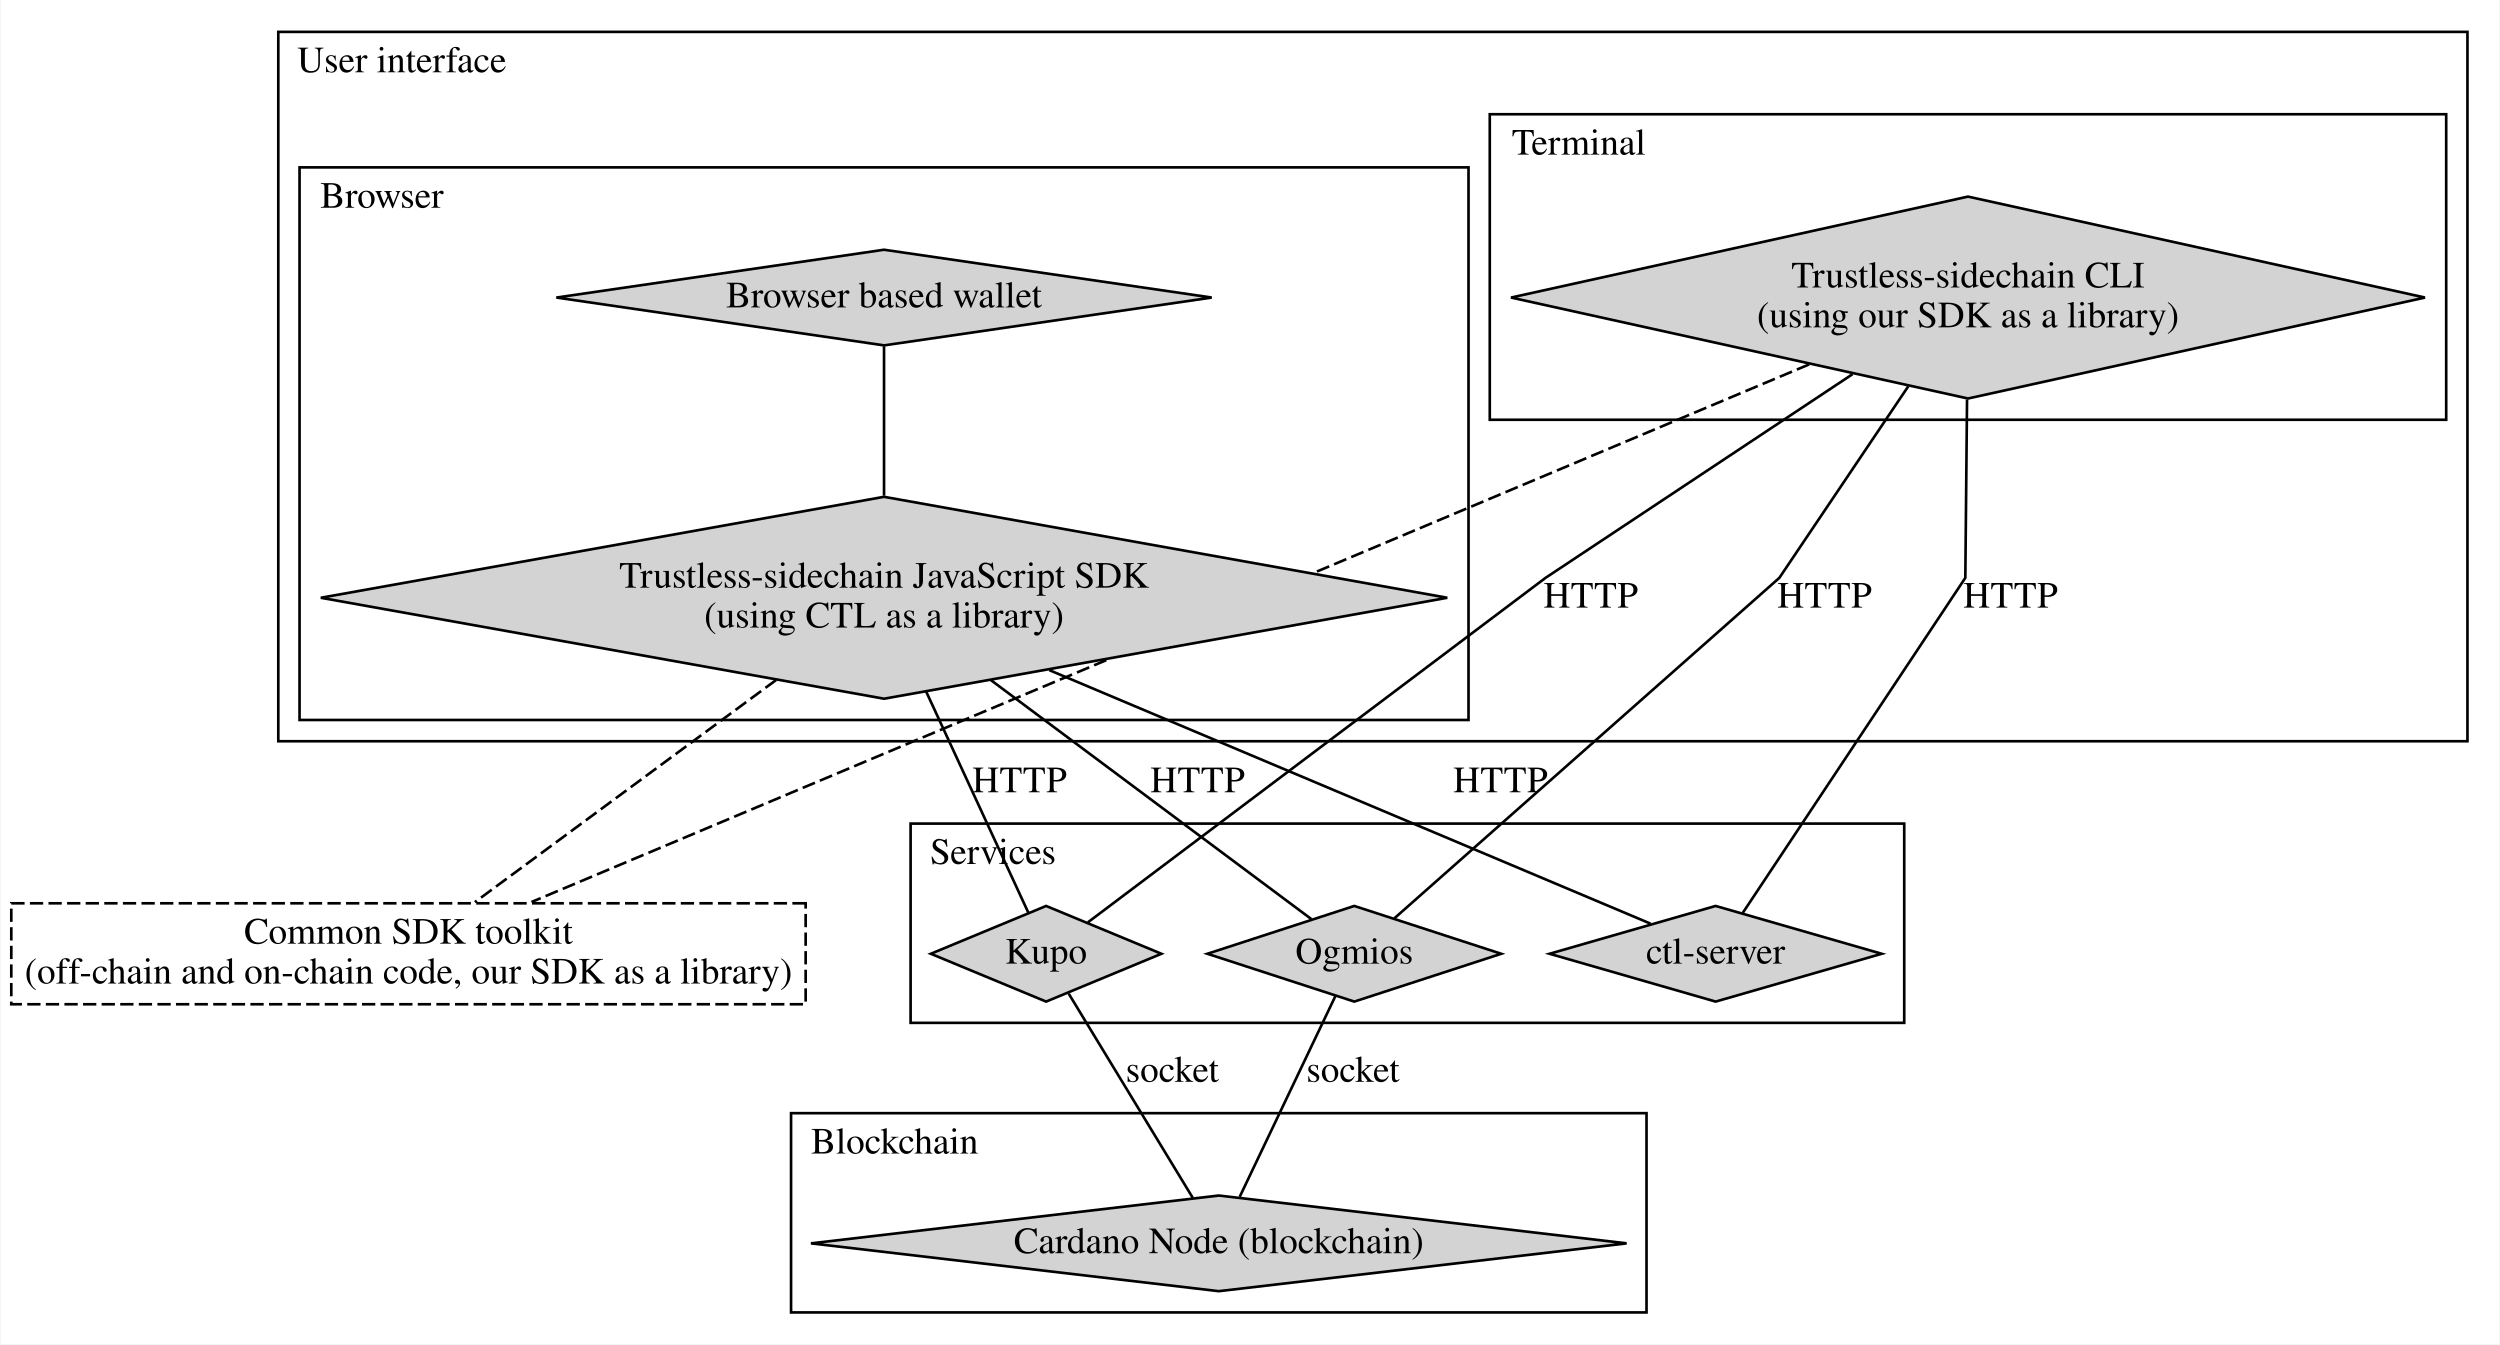
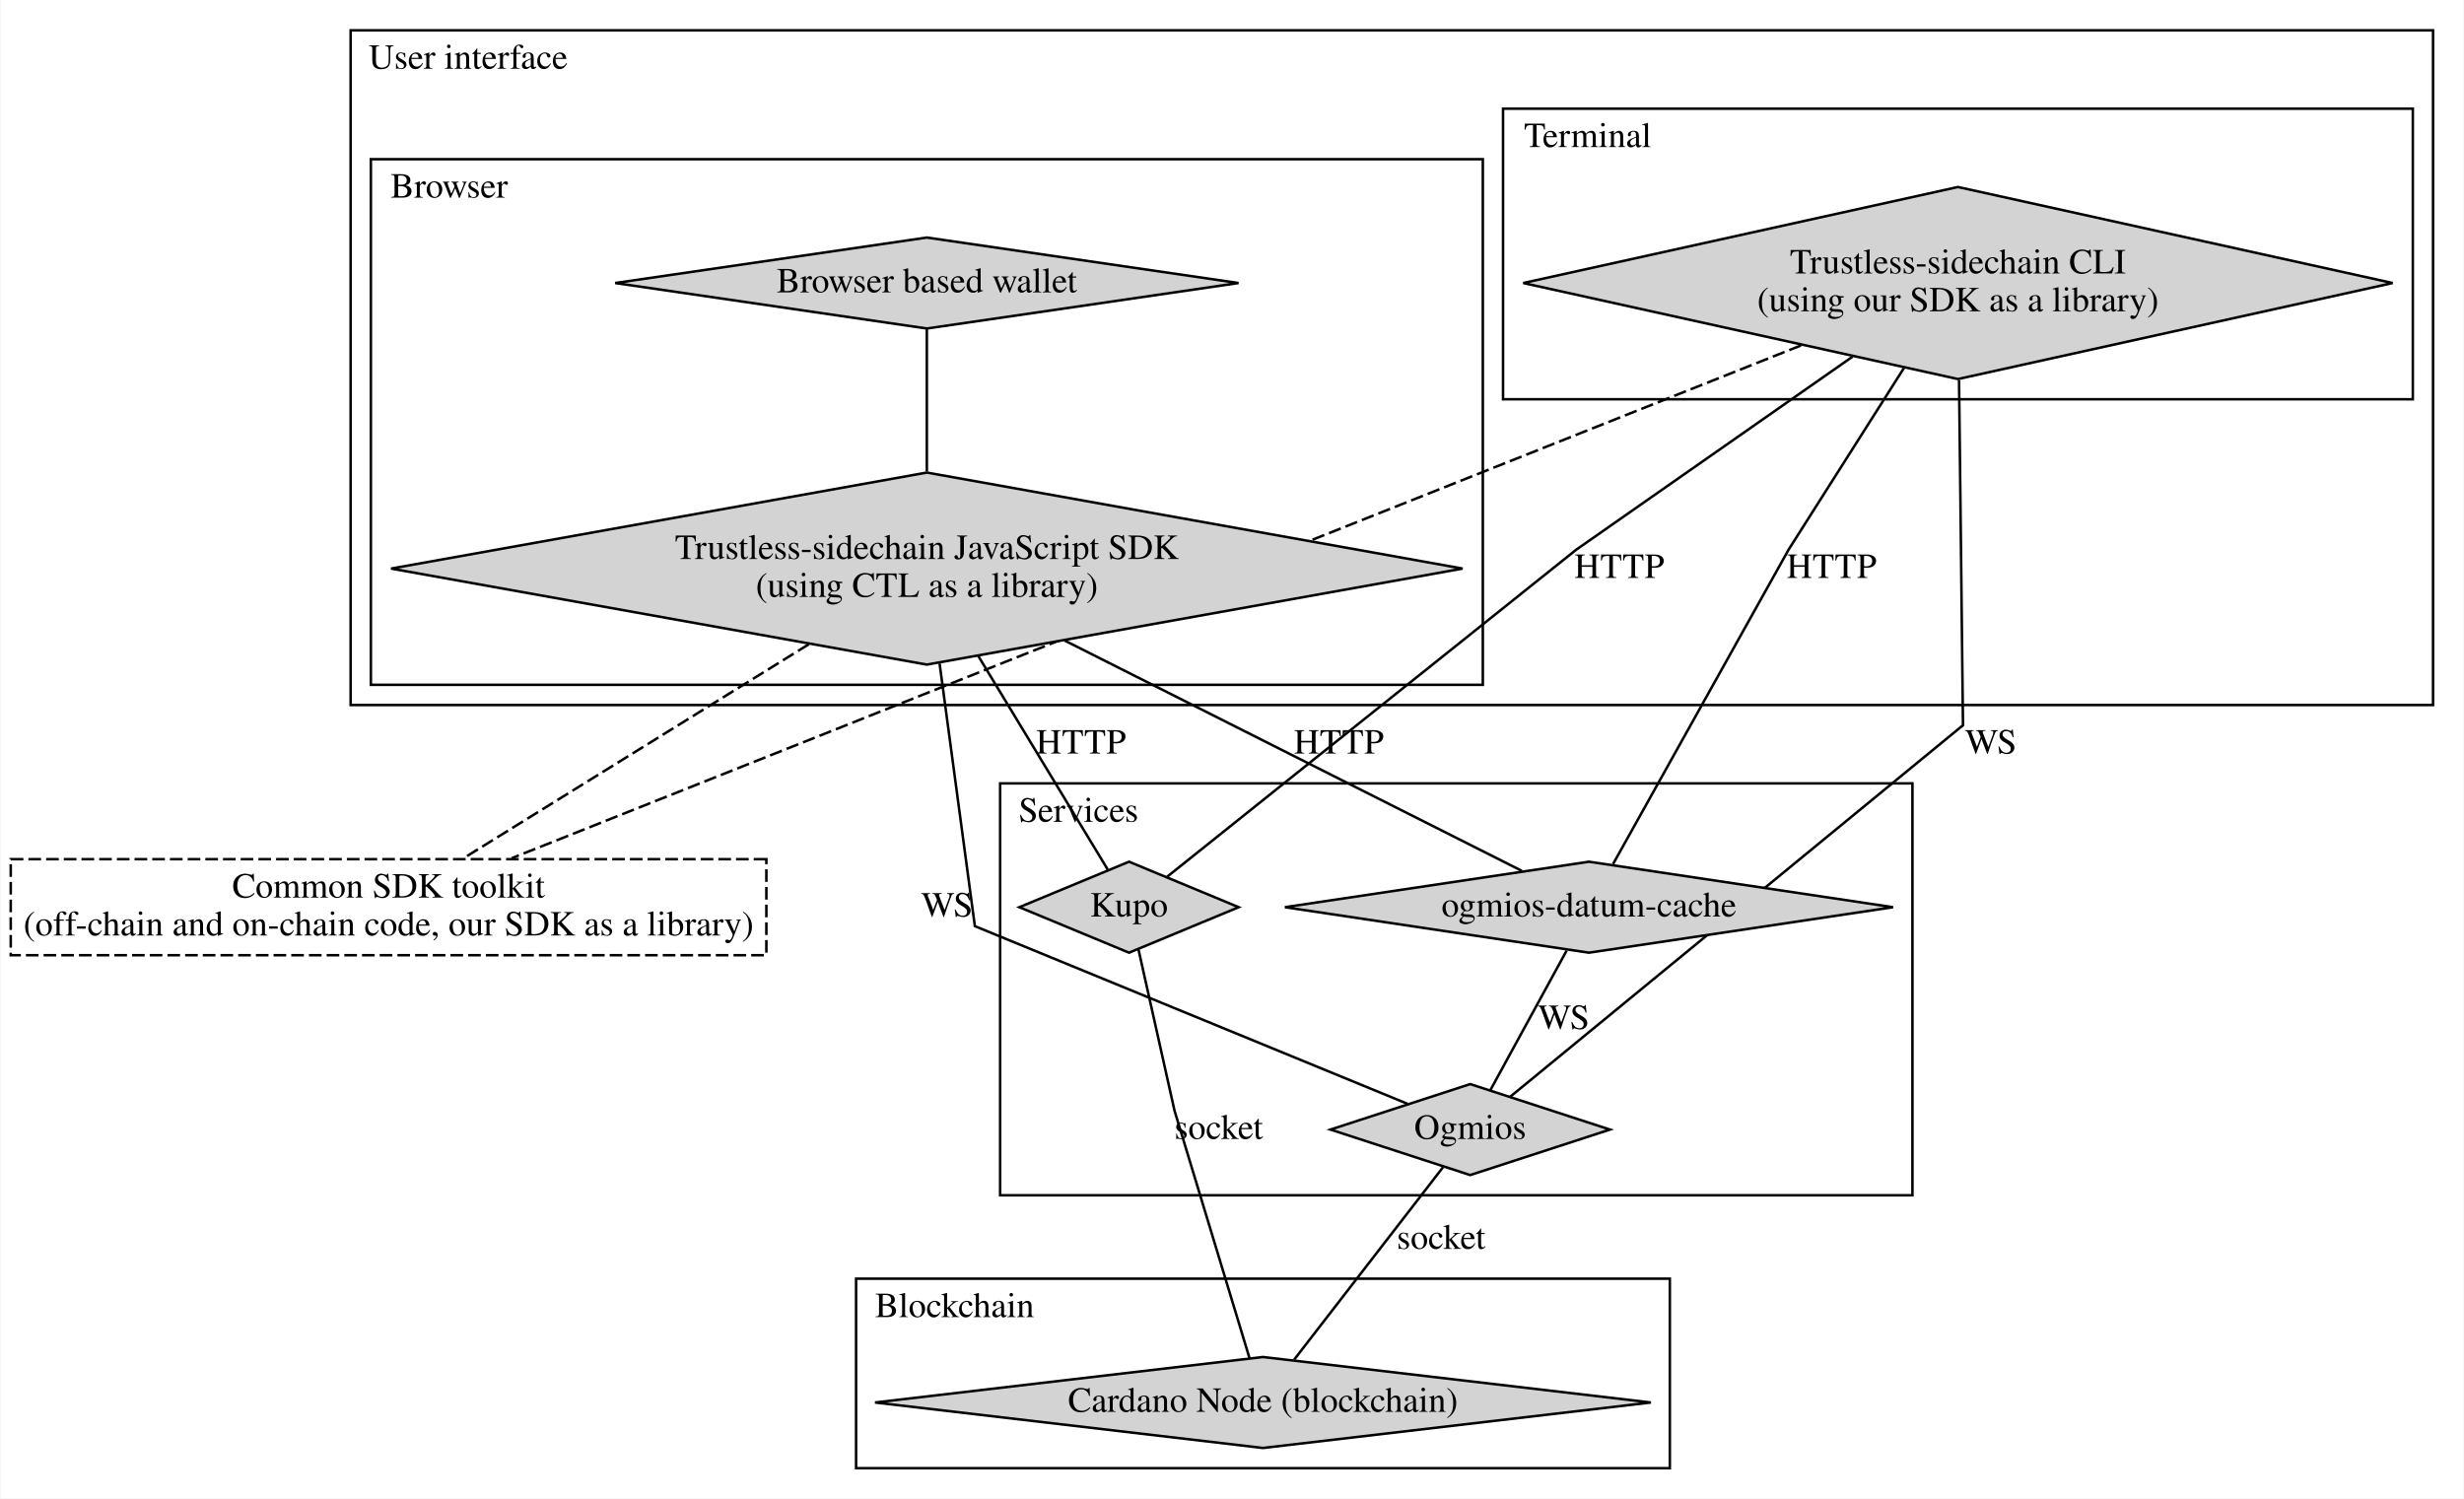
- <svg xmlns="http://www.w3.org/2000/svg" width="941pt" height="506pt" viewBox="0.00 0.00 940.50 506.00">
-   <g id="graph0" class="graph" transform="scale(1 1) rotate(0) translate(4 502)">
-     <polygon fill="white" stroke="none" points="-4,4 -4,-502 936.5,-502 936.5,4 -4,4" />
+ <svg xmlns="http://www.w3.org/2000/svg" width="975pt" height="593pt" viewBox="0.00 0.00 974.50 593.00">
+   <g id="graph0" class="graph" transform="scale(1 1) rotate(0) translate(4 589)">
+     <polygon fill="white" stroke="none" points="-4,4 -4,-589 970.5,-589 970.5,4 -4,4" />
    <g id="clust1" class="cluster">
-       <polygon fill="none" stroke="black" points="100.5,-223 100.5,-490 924.5,-490 924.5,-223 100.5,-223" />
-       <text text-anchor="middle" x="147" y="-474.8" font-family="Times,serif" font-size="14.00">User interface</text>
+       <polygon fill="none" stroke="black" points="134.5,-310 134.5,-577 958.5,-577 958.5,-310 134.5,-310" />
+       <text text-anchor="middle" x="181" y="-561.8" font-family="Times,serif" font-size="14.00">User interface</text>
    </g>
    <g id="clust2" class="cluster">
-       <polygon fill="none" stroke="black" points="556.5,-344 556.5,-459 916.5,-459 916.5,-344 556.5,-344" />
-       <text text-anchor="middle" x="590" y="-443.8" font-family="Times,serif" font-size="14.00">Terminal</text>
+       <polygon fill="none" stroke="black" points="590.5,-431 590.5,-546 950.5,-546 950.5,-431 590.5,-431" />
+       <text text-anchor="middle" x="624" y="-530.8" font-family="Times,serif" font-size="14.00">Terminal</text>
    </g>
    <g id="clust3" class="cluster">
-       <polygon fill="none" stroke="black" points="108.5,-231 108.5,-439 548.5,-439 548.5,-231 108.5,-231" />
-       <text text-anchor="middle" x="139.5" y="-423.8" font-family="Times,serif" font-size="14.00">Browser</text>
+       <polygon fill="none" stroke="black" points="142.5,-318 142.5,-526 582.5,-526 582.5,-318 142.5,-318" />
+       <text text-anchor="middle" x="173.5" y="-510.8" font-family="Times,serif" font-size="14.00">Browser</text>
    </g>
    <g id="clust4" class="cluster">
-       <polygon fill="none" stroke="black" points="338.5,-117 338.5,-192 712.5,-192 712.5,-117 338.5,-117" />
-       <text text-anchor="middle" x="369.5" y="-176.8" font-family="Times,serif" font-size="14.00">Services</text>
+       <polygon fill="none" stroke="black" points="391.5,-116 391.5,-279 752.5,-279 752.5,-116 391.5,-116" />
+       <text text-anchor="middle" x="422.5" y="-263.8" font-family="Times,serif" font-size="14.00">Services</text>
    </g>
    <g id="clust5" class="cluster">
-       <polygon fill="none" stroke="black" points="293.5,-8 293.5,-83 615.5,-83 615.5,-8 293.5,-8" />
-       <text text-anchor="middle" x="332.5" y="-67.8" font-family="Times,serif" font-size="14.00">Blockchain</text>
+       <polygon fill="none" stroke="black" points="334.5,-8 334.5,-83 656.5,-83 656.5,-8 334.5,-8" />
+       <text text-anchor="middle" x="373.5" y="-67.8" font-family="Times,serif" font-size="14.00">Blockchain</text>
    </g>
    <g id="node1" class="node">
-       <polygon fill="lightgrey" stroke="black" points="736.5,-428 564.5,-390 736.5,-352 908.5,-390 736.5,-428" />
-       <text text-anchor="middle" x="736.5" y="-393.8" font-family="Times,serif" font-size="14.00">Trustless-sidechain CLI</text>
-       <text text-anchor="middle" x="736.5" y="-378.8" font-family="Times,serif" font-size="14.00">(using our SDK as a library)</text>
+       <polygon fill="lightgrey" stroke="black" points="770.5,-515 598.5,-477 770.5,-439 942.5,-477 770.5,-515" />
+       <text text-anchor="middle" x="770.5" y="-480.8" font-family="Times,serif" font-size="14.00">Trustless-sidechain CLI</text>
+       <text text-anchor="middle" x="770.5" y="-465.8" font-family="Times,serif" font-size="14.00">(using our SDK as a library)</text>
    </g>
    <g id="node4" class="node">
-       <polygon fill="none" stroke="black" stroke-dasharray="5,2" points="299,-162 0,-162 0,-124 299,-124 299,-162" />
-       <text text-anchor="middle" x="149.5" y="-146.8" font-family="Times,serif" font-size="14.00">Common SDK toolkit</text>
-       <text text-anchor="middle" x="149.5" y="-131.8" font-family="Times,serif" font-size="14.00">(off-chain and on-chain code, our SDK as a library)</text>
+       <polygon fill="none" stroke="black" stroke-dasharray="5,2" points="299,-249 0,-249 0,-211 299,-211 299,-249" />
+       <text text-anchor="middle" x="149.5" y="-233.8" font-family="Times,serif" font-size="14.00">Common SDK toolkit</text>
+       <text text-anchor="middle" x="149.5" y="-218.8" font-family="Times,serif" font-size="14.00">(off-chain and on-chain code, our SDK as a library)</text>
    </g>
    <g id="edge1" class="edge">
-       <path fill="none" stroke="black" stroke-dasharray="5,2" d="M676.71,-364.84C559.39,-315.48 301.29,-206.87 195.8,-162.48" />
+       <path fill="none" stroke="black" stroke-dasharray="5,2" d="M708.4,-452.3C584.76,-403.12 310.11,-293.88 198.29,-249.41" />
    </g>
    <g id="node5" class="node">
-       <polygon fill="lightgrey" stroke="black" points="505.5,-161 450.2,-143 505.5,-125 560.8,-143 505.5,-161" />
-       <text text-anchor="middle" x="505.5" y="-139.3" font-family="Times,serif" font-size="14.00">Ogmios</text>
+       <polygon fill="lightgrey" stroke="black" points="577.5,-160 522.2,-142 577.5,-124 632.8,-142 577.5,-160" />
+       <text text-anchor="middle" x="577.5" y="-138.3" font-family="Times,serif" font-size="14.00">Ogmios</text>
    </g>
    <g id="edge3" class="edge">
-       <path fill="none" stroke="black" d="M714.04,-356.62C693.23,-325.71 665.5,-284.5 665.5,-284.5 665.5,-284.5 560.38,-191.54 520.55,-156.31" />
-       <text text-anchor="middle" x="682.5" y="-273.3" font-family="Times,serif" font-size="14.00">HTTP</text>
+       <path fill="none" stroke="black" d="M770.94,-438.6C771.53,-387.08 772.5,-302 772.5,-302 772.5,-302 640.03,-193.31 593.46,-155.09" />
+       <text text-anchor="middle" x="783.5" y="-290.8" font-family="Times,serif" font-size="14.00">WS</text>
    </g>
    <g id="node6" class="node">
-       <polygon fill="lightgrey" stroke="black" points="389.5,-161 346.1,-143 389.5,-125 432.9,-143 389.5,-161" />
-       <text text-anchor="middle" x="389.5" y="-139.3" font-family="Times,serif" font-size="14.00">Kupo</text>
+       <polygon fill="lightgrey" stroke="black" points="442.5,-248 399.1,-230 442.5,-212 485.9,-230 442.5,-248" />
+       <text text-anchor="middle" x="442.5" y="-226.3" font-family="Times,serif" font-size="14.00">Kupo</text>
    </g>
    <g id="edge4" class="edge">
-       <path fill="none" stroke="black" d="M693.05,-361.17C645.98,-329.94 577.5,-284.5 577.5,-284.5 577.5,-284.5 450.39,-188.83 405.21,-154.82" />
-       <text text-anchor="middle" x="594.5" y="-273.3" font-family="Times,serif" font-size="14.00">HTTP</text>
+       <path fill="none" stroke="black" d="M728.84,-447.89C684.14,-416.67 619.5,-371.5 619.5,-371.5 619.5,-371.5 500.39,-276.28 457.59,-242.06" />
+       <text text-anchor="middle" x="636.5" y="-360.3" font-family="Times,serif" font-size="14.00">HTTP</text>
    </g>
    <g id="node7" class="node">
-       <polygon fill="lightgrey" stroke="black" points="641.5,-161 578.99,-143 641.5,-125 704.01,-143 641.5,-161" />
-       <text text-anchor="middle" x="641.5" y="-139.3" font-family="Times,serif" font-size="14.00">ctl-server</text>
+       <polygon fill="lightgrey" stroke="black" points="624.5,-248 504.18,-230 624.5,-212 744.82,-230 624.5,-248" />
+       <text text-anchor="middle" x="624.5" y="-226.3" font-family="Times,serif" font-size="14.00">ogmios-datum-cache</text>
    </g>
    <g id="edge5" class="edge">
-       <path fill="none" stroke="black" d="M736.14,-351.61C735.85,-321.45 735.5,-284.5 735.5,-284.5 735.5,-284.5 676.1,-195.09 651.74,-158.41" />
-       <text text-anchor="middle" x="752.5" y="-273.3" font-family="Times,serif" font-size="14.00">HTTP</text>
+       <path fill="none" stroke="black" d="M749.12,-443.33C729.51,-412.45 703.5,-371.5 703.5,-371.5 703.5,-371.5 655.04,-284.7 634.03,-247.07" />
+       <text text-anchor="middle" x="720.5" y="-360.3" font-family="Times,serif" font-size="14.00">HTTP</text>
    </g>
    <g id="node2" class="node">
-       <polygon fill="lightgrey" stroke="black" points="328.5,-408 205.17,-390 328.5,-372 451.83,-390 328.5,-408" />
-       <text text-anchor="middle" x="328.5" y="-386.3" font-family="Times,serif" font-size="14.00">Browser based wallet</text>
+       <polygon fill="lightgrey" stroke="black" points="362.5,-495 239.17,-477 362.5,-459 485.83,-477 362.5,-495" />
+       <text text-anchor="middle" x="362.5" y="-473.3" font-family="Times,serif" font-size="14.00">Browser based wallet</text>
    </g>
    <g id="node3" class="node">
-       <polygon fill="lightgrey" stroke="black" points="328.5,-315 116.5,-277 328.5,-239 540.5,-277 328.5,-315" />
-       <text text-anchor="middle" x="328.5" y="-280.8" font-family="Times,serif" font-size="14.00">Trustless-sidechain JavaScript SDK</text>
-       <text text-anchor="middle" x="328.5" y="-265.8" font-family="Times,serif" font-size="14.00">(using CTL as a library)</text>
+       <polygon fill="lightgrey" stroke="black" points="362.5,-402 150.5,-364 362.5,-326 574.5,-364 362.5,-402" />
+       <text text-anchor="middle" x="362.5" y="-367.8" font-family="Times,serif" font-size="14.00">Trustless-sidechain JavaScript SDK</text>
+       <text text-anchor="middle" x="362.5" y="-352.8" font-family="Times,serif" font-size="14.00">(using CTL as a library)</text>
    </g>
    <g id="edge6" class="edge">
-       <path fill="none" stroke="black" d="M328.5,-371.66C328.5,-356.66 328.5,-334.45 328.5,-315.42" />
+       <path fill="none" stroke="black" d="M362.5,-458.66C362.5,-443.66 362.5,-421.45 362.5,-402.42" />
    </g>
    <g id="edge2" class="edge">
-       <path fill="none" stroke="black" stroke-dasharray="5,2" d="M287.88,-246.05C253.02,-220.34 203.88,-184.1 174.5,-162.44" />
+       <path fill="none" stroke="black" stroke-dasharray="5,2" d="M315.76,-334.03C274.12,-308.23 214.47,-271.26 179.09,-249.33" />
    </g>
    <g id="edge7" class="edge">
-       <path fill="none" stroke="black" d="M368.66,-246.05C406.81,-217.6 462.24,-176.26 489.35,-156.04" />
-       <text text-anchor="middle" x="446.5" y="-203.8" font-family="Times,serif" font-size="14.00">HTTP</text>
+       <path fill="none" stroke="black" d="M367.54,-326.45C373.17,-284.53 381.5,-222.5 381.5,-222.5 381.5,-222.5 499.94,-173.86 552.68,-152.2" />
+       <text text-anchor="middle" x="370.5" y="-226.3" font-family="Times,serif" font-size="14.00">WS</text>
    </g>
    <g id="edge8" class="edge">
-       <path fill="none" stroke="black" d="M344.37,-241.66C356.86,-214.62 373.66,-178.29 382.83,-158.44" />
-       <text text-anchor="middle" x="379.5" y="-203.8" font-family="Times,serif" font-size="14.00">HTTP</text>
+       <path fill="none" stroke="black" d="M382.89,-329.35C399.47,-302 422.01,-264.82 434.06,-244.92" />
+       <text text-anchor="middle" x="423.5" y="-290.8" font-family="Times,serif" font-size="14.00">HTTP</text>
    </g>
    <g id="edge9" class="edge">
-       <path fill="none" stroke="black" d="M390.71,-249.76C460.06,-220.52 568.8,-174.66 617.04,-154.32" />
-       <text text-anchor="middle" x="560.5" y="-203.8" font-family="Times,serif" font-size="14.00">HTTP</text>
+       <path fill="none" stroke="black" d="M417.1,-335.49C472.44,-307.61 555.74,-265.64 597.95,-244.37" />
+       <text text-anchor="middle" x="525.5" y="-290.8" font-family="Times,serif" font-size="14.00">HTTP</text>
    </g>
    <g id="node8" class="node">
-       <polygon fill="lightgrey" stroke="black" points="454.5,-52 301,-34 454.5,-16 608,-34 454.5,-52" />
-       <text text-anchor="middle" x="454.5" y="-30.3" font-family="Times,serif" font-size="14.00">Cardano Node (blockchain)</text>
+       <polygon fill="lightgrey" stroke="black" points="495.5,-52 342,-34 495.5,-16 649,-34 495.5,-52" />
+       <text text-anchor="middle" x="495.5" y="-30.3" font-family="Times,serif" font-size="14.00">Cardano Node (blockchain)</text>
+     </g>
+     <g id="edge11" class="edge">
+       <path fill="none" stroke="black" d="M566.78,-127.14C551.59,-107.5 523.86,-71.65 507.83,-50.94" />
+       <text text-anchor="middle" x="566" y="-94.8" font-family="Times,serif" font-size="14.00">socket</text>
+     </g>
+     <g id="edge12" class="edge">
+       <path fill="none" stroke="black" d="M446.23,-213.32C451.5,-189.74 460.5,-149.5 460.5,-149.5 460.5,-149.5 480.39,-83.85 490.18,-51.54" />
+       <text text-anchor="middle" x="478" y="-138.3" font-family="Times,serif" font-size="14.00">socket</text>
    </g>
    <g id="edge10" class="edge">
-       <path fill="none" stroke="black" d="M498.41,-127.12C488.94,-107.25 472.22,-72.17 462.37,-51.51" />
-       <text text-anchor="middle" x="505" y="-94.8" font-family="Times,serif" font-size="14.00">socket</text>
-     </g>
-     <g id="edge11" class="edge">
-       <path fill="none" stroke="black" d="M398,-128.01C410.04,-108.18 432.02,-72 444.73,-51.09" />
-       <text text-anchor="middle" x="437" y="-94.8" font-family="Times,serif" font-size="14.00">socket</text>
+       <path fill="none" stroke="black" d="M615.66,-212.82C606.99,-196.96 593.89,-172.99 585.52,-157.67" />
+       <text text-anchor="middle" x="614.5" y="-181.8" font-family="Times,serif" font-size="14.00">WS</text>
    </g>
  </g>
</svg>
